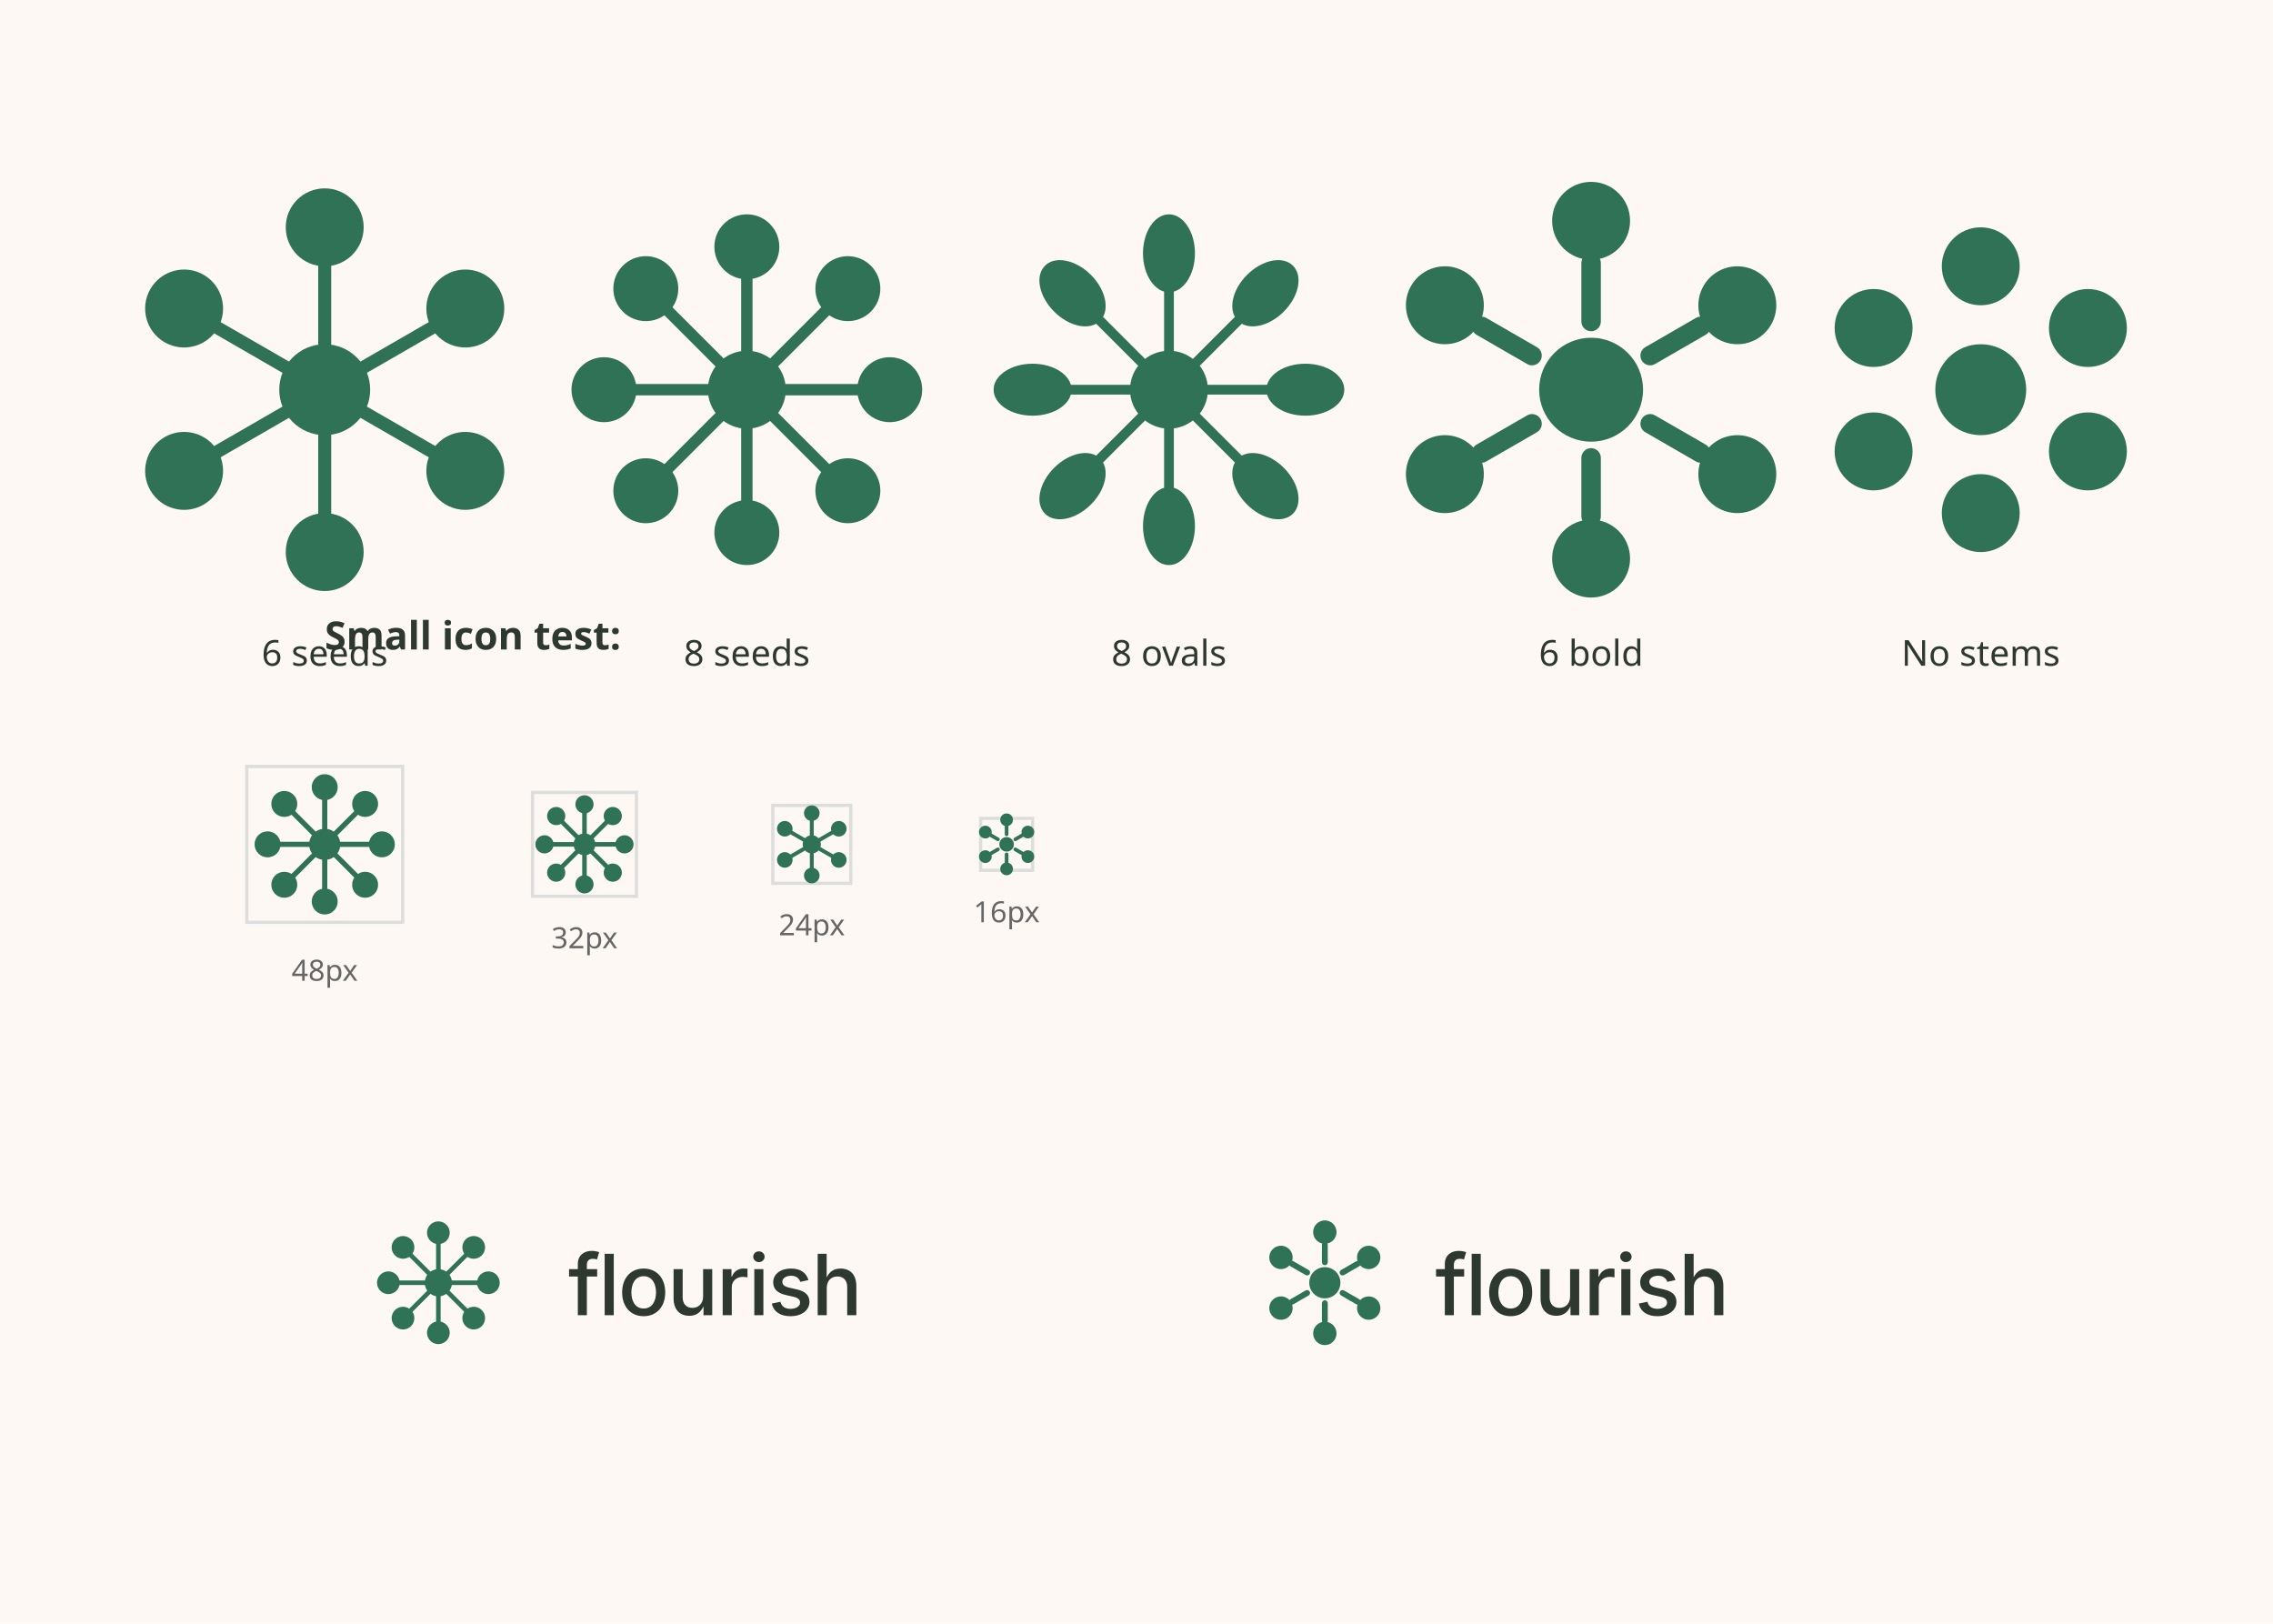
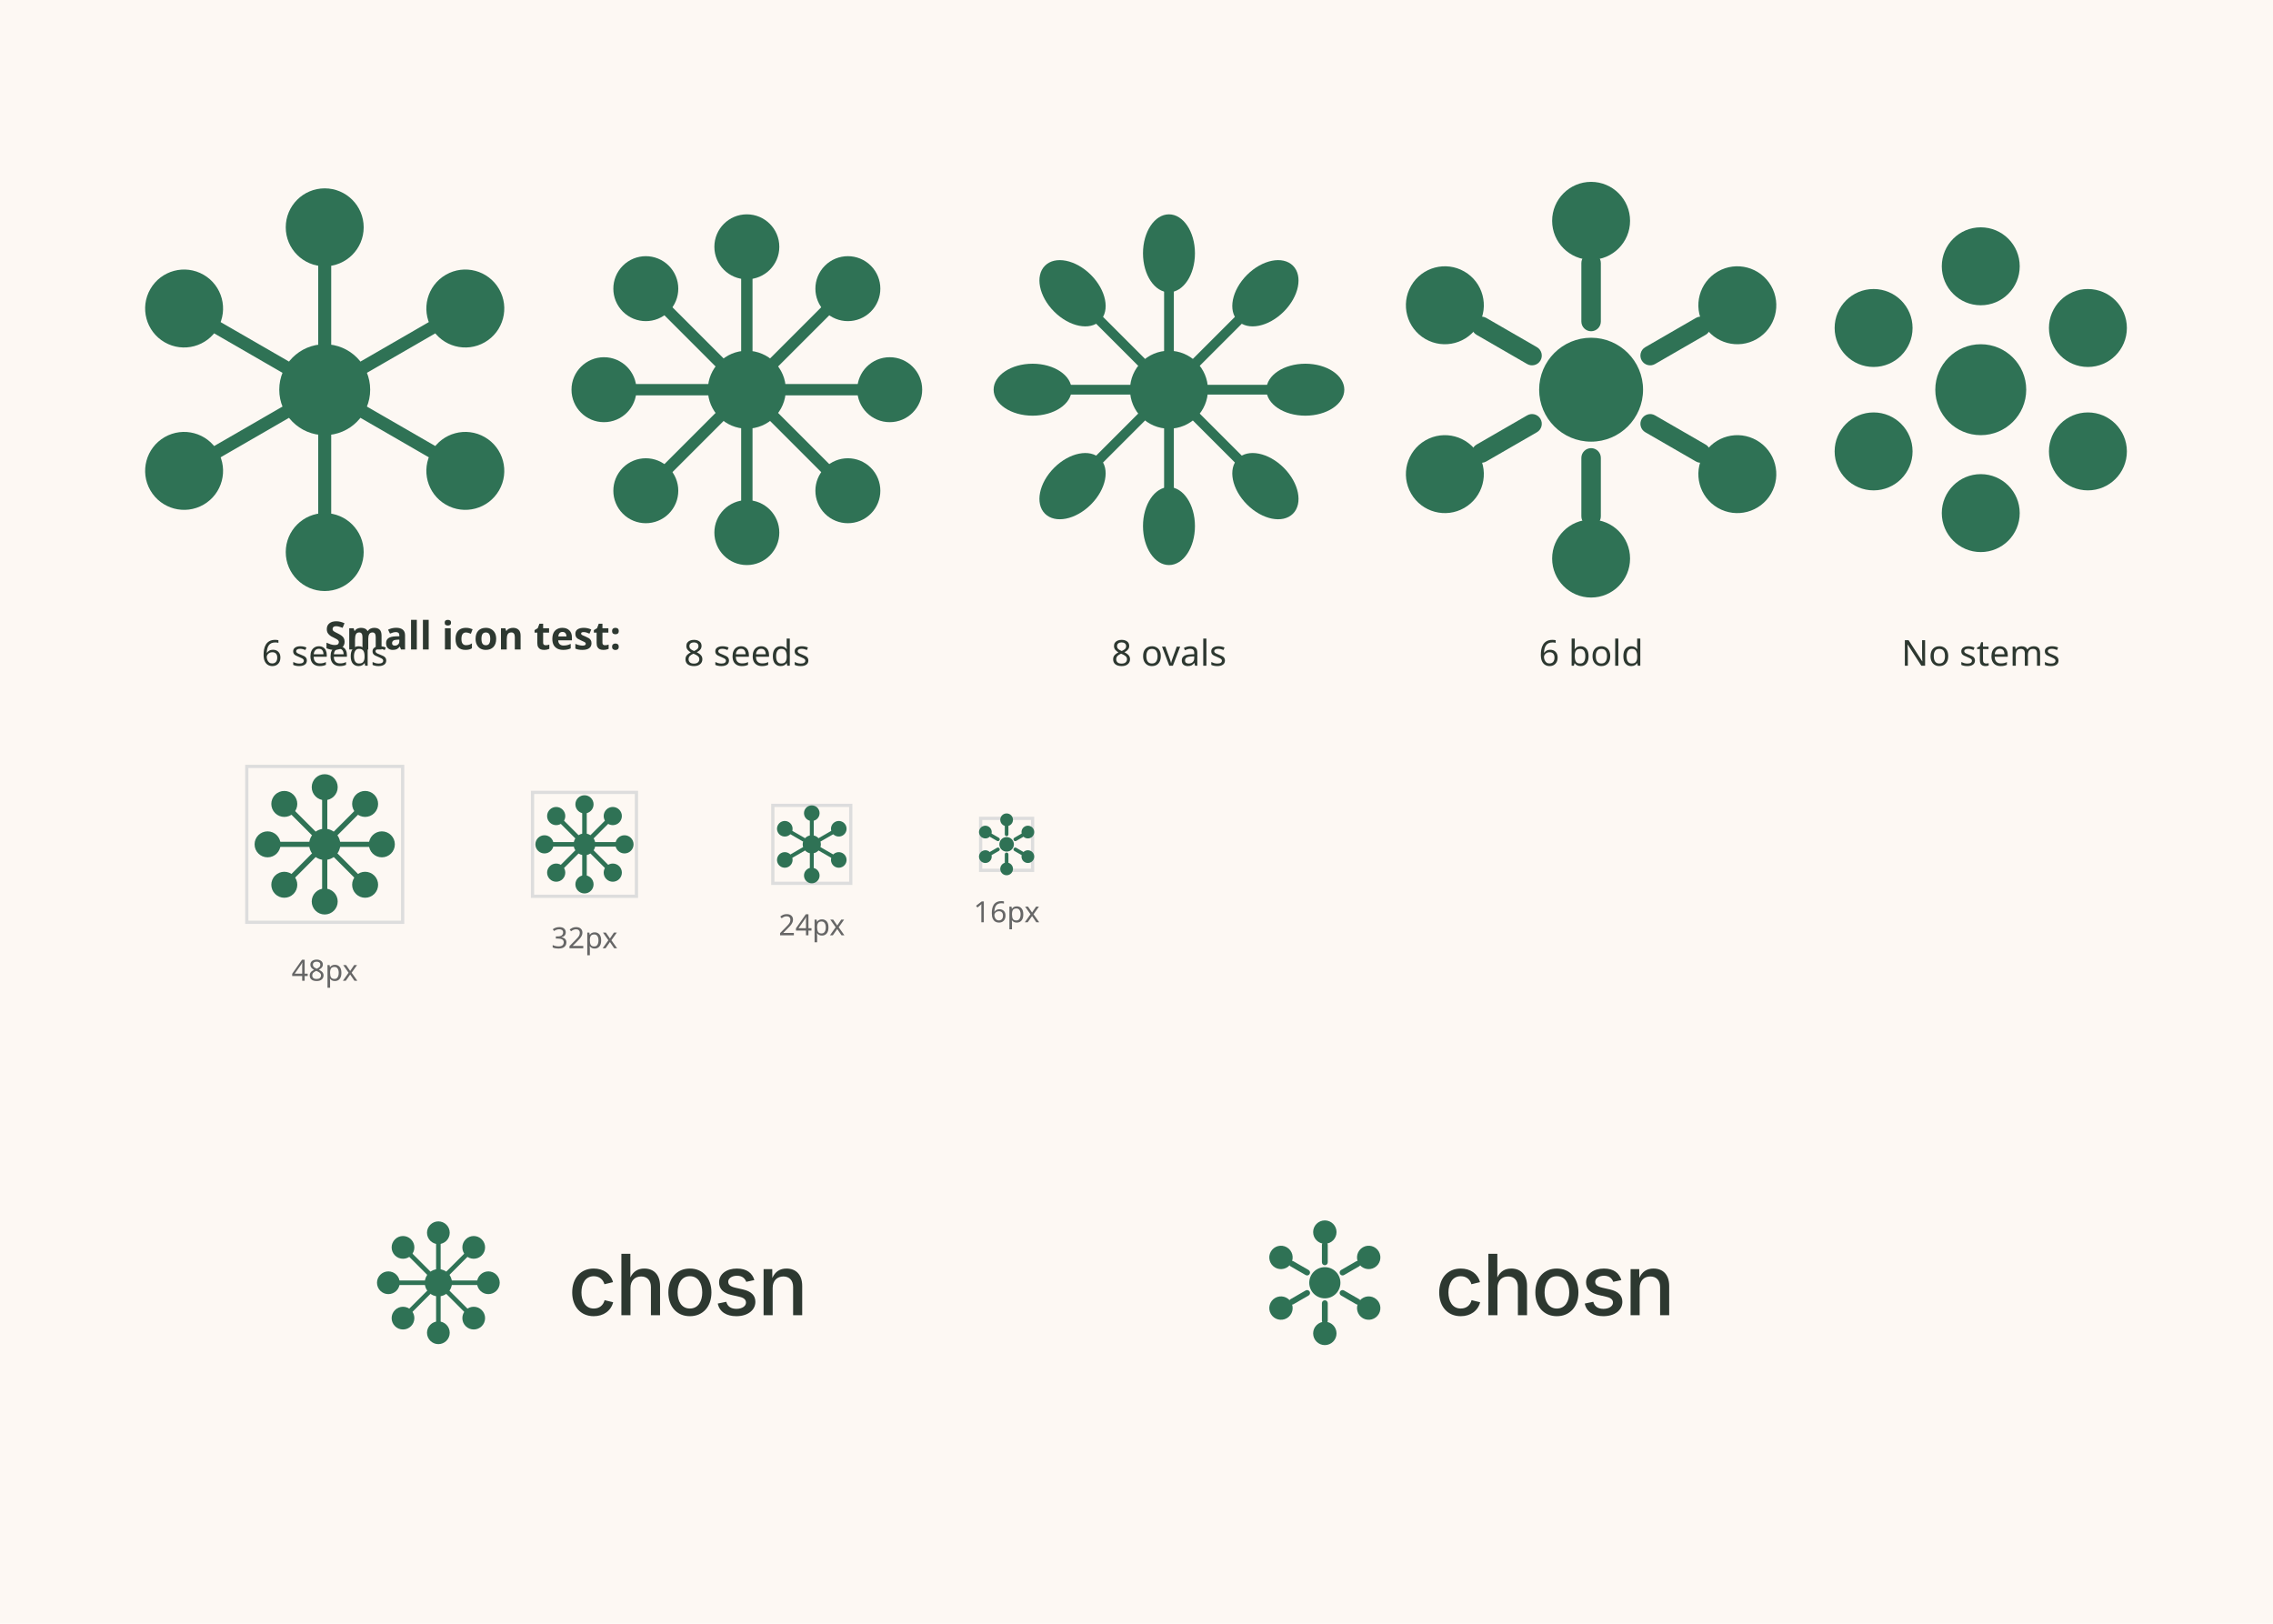
<svg xmlns="http://www.w3.org/2000/svg" width="700" height="500" viewBox="0 0 700 500" fill="none">
  <rect width="700" height="500" fill="#FDF8F3" />
  <g transform="translate(100, 120)">
    <circle cx="0" cy="0" r="14" fill="#2F7255" />
    <g>
      <line x1="0" y1="-14" x2="0" y2="-40" stroke="#2F7255" stroke-width="4" stroke-linecap="round" />
      <circle cx="0" cy="-50" r="12" fill="#2F7255" />
    </g>
    <g transform="rotate(60 0 0)">
      <line x1="0" y1="-14" x2="0" y2="-40" stroke="#2F7255" stroke-width="4" stroke-linecap="round" />
      <circle cx="0" cy="-50" r="12" fill="#2F7255" />
    </g>
    <g transform="rotate(120 0 0)">
      <line x1="0" y1="-14" x2="0" y2="-40" stroke="#2F7255" stroke-width="4" stroke-linecap="round" />
      <circle cx="0" cy="-50" r="12" fill="#2F7255" />
    </g>
    <g transform="rotate(180 0 0)">
      <line x1="0" y1="-14" x2="0" y2="-40" stroke="#2F7255" stroke-width="4" stroke-linecap="round" />
      <circle cx="0" cy="-50" r="12" fill="#2F7255" />
    </g>
    <g transform="rotate(240 0 0)">
      <line x1="0" y1="-14" x2="0" y2="-40" stroke="#2F7255" stroke-width="4" stroke-linecap="round" />
      <circle cx="0" cy="-50" r="12" fill="#2F7255" />
    </g>
    <g transform="rotate(300 0 0)">
      <line x1="0" y1="-14" x2="0" y2="-40" stroke="#2F7255" stroke-width="4" stroke-linecap="round" />
      <circle cx="0" cy="-50" r="12" fill="#2F7255" />
    </g>
    <text x="0" y="85" text-anchor="middle" font-family="sans-serif" font-size="11" fill="#2D3830">6 seeds</text>
  </g>
  <g transform="translate(230, 120)">
    <circle cx="0" cy="0" r="12" fill="#2F7255" />
    <g>
      <line x1="0" y1="-12" x2="0" y2="-35" stroke="#2F7255" stroke-width="3.5" stroke-linecap="round" />
      <circle cx="0" cy="-44" r="10" fill="#2F7255" />
    </g>
    <g transform="rotate(45 0 0)">
      <line x1="0" y1="-12" x2="0" y2="-35" stroke="#2F7255" stroke-width="3.5" stroke-linecap="round" />
      <circle cx="0" cy="-44" r="10" fill="#2F7255" />
    </g>
    <g transform="rotate(90 0 0)">
      <line x1="0" y1="-12" x2="0" y2="-35" stroke="#2F7255" stroke-width="3.5" stroke-linecap="round" />
      <circle cx="0" cy="-44" r="10" fill="#2F7255" />
    </g>
    <g transform="rotate(135 0 0)">
      <line x1="0" y1="-12" x2="0" y2="-35" stroke="#2F7255" stroke-width="3.5" stroke-linecap="round" />
      <circle cx="0" cy="-44" r="10" fill="#2F7255" />
    </g>
    <g transform="rotate(180 0 0)">
      <line x1="0" y1="-12" x2="0" y2="-35" stroke="#2F7255" stroke-width="3.5" stroke-linecap="round" />
      <circle cx="0" cy="-44" r="10" fill="#2F7255" />
    </g>
    <g transform="rotate(225 0 0)">
      <line x1="0" y1="-12" x2="0" y2="-35" stroke="#2F7255" stroke-width="3.5" stroke-linecap="round" />
      <circle cx="0" cy="-44" r="10" fill="#2F7255" />
    </g>
    <g transform="rotate(270 0 0)">
      <line x1="0" y1="-12" x2="0" y2="-35" stroke="#2F7255" stroke-width="3.5" stroke-linecap="round" />
      <circle cx="0" cy="-44" r="10" fill="#2F7255" />
    </g>
    <g transform="rotate(315 0 0)">
      <line x1="0" y1="-12" x2="0" y2="-35" stroke="#2F7255" stroke-width="3.5" stroke-linecap="round" />
      <circle cx="0" cy="-44" r="10" fill="#2F7255" />
    </g>
    <text x="0" y="85" text-anchor="middle" font-family="sans-serif" font-size="11" fill="#2D3830">8 seeds</text>
  </g>
  <g transform="translate(360, 120)">
    <circle cx="0" cy="0" r="12" fill="#2F7255" />
    <g>
      <line x1="0" y1="-12" x2="0" y2="-32" stroke="#2F7255" stroke-width="3" stroke-linecap="round" />
      <ellipse cx="0" cy="-42" rx="8" ry="12" fill="#2F7255" />
    </g>
    <g transform="rotate(45 0 0)">
      <line x1="0" y1="-12" x2="0" y2="-32" stroke="#2F7255" stroke-width="3" stroke-linecap="round" />
      <ellipse cx="0" cy="-42" rx="8" ry="12" fill="#2F7255" />
    </g>
    <g transform="rotate(90 0 0)">
      <line x1="0" y1="-12" x2="0" y2="-32" stroke="#2F7255" stroke-width="3" stroke-linecap="round" />
      <ellipse cx="0" cy="-42" rx="8" ry="12" fill="#2F7255" />
    </g>
    <g transform="rotate(135 0 0)">
      <line x1="0" y1="-12" x2="0" y2="-32" stroke="#2F7255" stroke-width="3" stroke-linecap="round" />
      <ellipse cx="0" cy="-42" rx="8" ry="12" fill="#2F7255" />
    </g>
    <g transform="rotate(180 0 0)">
      <line x1="0" y1="-12" x2="0" y2="-32" stroke="#2F7255" stroke-width="3" stroke-linecap="round" />
      <ellipse cx="0" cy="-42" rx="8" ry="12" fill="#2F7255" />
    </g>
    <g transform="rotate(225 0 0)">
      <line x1="0" y1="-12" x2="0" y2="-32" stroke="#2F7255" stroke-width="3" stroke-linecap="round" />
      <ellipse cx="0" cy="-42" rx="8" ry="12" fill="#2F7255" />
    </g>
    <g transform="rotate(270 0 0)">
      <line x1="0" y1="-12" x2="0" y2="-32" stroke="#2F7255" stroke-width="3" stroke-linecap="round" />
      <ellipse cx="0" cy="-42" rx="8" ry="12" fill="#2F7255" />
    </g>
    <g transform="rotate(315 0 0)">
      <line x1="0" y1="-12" x2="0" y2="-32" stroke="#2F7255" stroke-width="3" stroke-linecap="round" />
      <ellipse cx="0" cy="-42" rx="8" ry="12" fill="#2F7255" />
    </g>
    <text x="0" y="85" text-anchor="middle" font-family="sans-serif" font-size="11" fill="#2D3830">8 ovals</text>
  </g>
  <g transform="translate(490, 120)">
    <circle cx="0" cy="0" r="16" fill="#2F7255" />
    <g>
      <rect x="-3" y="-42" width="6" height="24" rx="3" fill="#2F7255" />
      <circle cx="0" cy="-52" r="12" fill="#2F7255" />
    </g>
    <g transform="rotate(60 0 0)">
      <rect x="-3" y="-42" width="6" height="24" rx="3" fill="#2F7255" />
      <circle cx="0" cy="-52" r="12" fill="#2F7255" />
    </g>
    <g transform="rotate(120 0 0)">
      <rect x="-3" y="-42" width="6" height="24" rx="3" fill="#2F7255" />
      <circle cx="0" cy="-52" r="12" fill="#2F7255" />
    </g>
    <g transform="rotate(180 0 0)">
      <rect x="-3" y="-42" width="6" height="24" rx="3" fill="#2F7255" />
      <circle cx="0" cy="-52" r="12" fill="#2F7255" />
    </g>
    <g transform="rotate(240 0 0)">
      <rect x="-3" y="-42" width="6" height="24" rx="3" fill="#2F7255" />
      <circle cx="0" cy="-52" r="12" fill="#2F7255" />
    </g>
    <g transform="rotate(300 0 0)">
      <rect x="-3" y="-42" width="6" height="24" rx="3" fill="#2F7255" />
      <circle cx="0" cy="-52" r="12" fill="#2F7255" />
    </g>
    <text x="0" y="85" text-anchor="middle" font-family="sans-serif" font-size="11" fill="#2D3830">6 bold</text>
  </g>
  <g transform="translate(610, 120)">
    <circle cx="0" cy="0" r="14" fill="#2F7255" />
    <circle cx="0" cy="-38" r="12" fill="#2F7255" />
    <circle cx="33" cy="-19" r="12" fill="#2F7255" />
    <circle cx="33" cy="19" r="12" fill="#2F7255" />
    <circle cx="0" cy="38" r="12" fill="#2F7255" />
    <circle cx="-33" cy="19" r="12" fill="#2F7255" />
    <circle cx="-33" cy="-19" r="12" fill="#2F7255" />
    <text x="0" y="85" text-anchor="middle" font-family="sans-serif" font-size="11" fill="#2D3830">No stems</text>
  </g>
  <text x="100" y="200" font-family="sans-serif" font-size="12" font-weight="600" fill="#2D3830">Small icon test:</text>
  <g transform="translate(100, 260)">
    <rect x="-24" y="-24" width="48" height="48" fill="#FDF8F3" stroke="#ddd" stroke-width="1" />
    <g transform="scale(0.4)">
      <circle cx="0" cy="0" r="12" fill="#2F7255" />
      <g>
        <line x1="0" y1="-12" x2="0" y2="-35" stroke="#2F7255" stroke-width="4" stroke-linecap="round" />
        <circle cx="0" cy="-44" r="10" fill="#2F7255" />
      </g>
      <g transform="rotate(45 0 0)">
        <line x1="0" y1="-12" x2="0" y2="-35" stroke="#2F7255" stroke-width="4" stroke-linecap="round" />
        <circle cx="0" cy="-44" r="10" fill="#2F7255" />
      </g>
      <g transform="rotate(90 0 0)">
        <line x1="0" y1="-12" x2="0" y2="-35" stroke="#2F7255" stroke-width="4" stroke-linecap="round" />
        <circle cx="0" cy="-44" r="10" fill="#2F7255" />
      </g>
      <g transform="rotate(135 0 0)">
        <line x1="0" y1="-12" x2="0" y2="-35" stroke="#2F7255" stroke-width="4" stroke-linecap="round" />
        <circle cx="0" cy="-44" r="10" fill="#2F7255" />
      </g>
      <g transform="rotate(180 0 0)">
        <line x1="0" y1="-12" x2="0" y2="-35" stroke="#2F7255" stroke-width="4" stroke-linecap="round" />
        <circle cx="0" cy="-44" r="10" fill="#2F7255" />
      </g>
      <g transform="rotate(225 0 0)">
        <line x1="0" y1="-12" x2="0" y2="-35" stroke="#2F7255" stroke-width="4" stroke-linecap="round" />
        <circle cx="0" cy="-44" r="10" fill="#2F7255" />
      </g>
      <g transform="rotate(270 0 0)">
        <line x1="0" y1="-12" x2="0" y2="-35" stroke="#2F7255" stroke-width="4" stroke-linecap="round" />
        <circle cx="0" cy="-44" r="10" fill="#2F7255" />
      </g>
      <g transform="rotate(315 0 0)">
        <line x1="0" y1="-12" x2="0" y2="-35" stroke="#2F7255" stroke-width="4" stroke-linecap="round" />
        <circle cx="0" cy="-44" r="10" fill="#2F7255" />
      </g>
    </g>
    <text x="0" y="42" text-anchor="middle" font-family="sans-serif" font-size="9" fill="#666">48px</text>
  </g>
  <g transform="translate(180, 260)">
    <rect x="-16" y="-16" width="32" height="32" fill="#FDF8F3" stroke="#ddd" stroke-width="1" />
    <g transform="scale(0.28)">
      <circle cx="0" cy="0" r="12" fill="#2F7255" />
      <g>
        <line x1="0" y1="-12" x2="0" y2="-35" stroke="#2F7255" stroke-width="5" stroke-linecap="round" />
        <circle cx="0" cy="-44" r="10" fill="#2F7255" />
      </g>
      <g transform="rotate(45 0 0)">
        <line x1="0" y1="-12" x2="0" y2="-35" stroke="#2F7255" stroke-width="5" stroke-linecap="round" />
        <circle cx="0" cy="-44" r="10" fill="#2F7255" />
      </g>
      <g transform="rotate(90 0 0)">
        <line x1="0" y1="-12" x2="0" y2="-35" stroke="#2F7255" stroke-width="5" stroke-linecap="round" />
        <circle cx="0" cy="-44" r="10" fill="#2F7255" />
      </g>
      <g transform="rotate(135 0 0)">
        <line x1="0" y1="-12" x2="0" y2="-35" stroke="#2F7255" stroke-width="5" stroke-linecap="round" />
        <circle cx="0" cy="-44" r="10" fill="#2F7255" />
      </g>
      <g transform="rotate(180 0 0)">
        <line x1="0" y1="-12" x2="0" y2="-35" stroke="#2F7255" stroke-width="5" stroke-linecap="round" />
        <circle cx="0" cy="-44" r="10" fill="#2F7255" />
      </g>
      <g transform="rotate(225 0 0)">
        <line x1="0" y1="-12" x2="0" y2="-35" stroke="#2F7255" stroke-width="5" stroke-linecap="round" />
        <circle cx="0" cy="-44" r="10" fill="#2F7255" />
      </g>
      <g transform="rotate(270 0 0)">
        <line x1="0" y1="-12" x2="0" y2="-35" stroke="#2F7255" stroke-width="5" stroke-linecap="round" />
        <circle cx="0" cy="-44" r="10" fill="#2F7255" />
      </g>
      <g transform="rotate(315 0 0)">
        <line x1="0" y1="-12" x2="0" y2="-35" stroke="#2F7255" stroke-width="5" stroke-linecap="round" />
        <circle cx="0" cy="-44" r="10" fill="#2F7255" />
      </g>
    </g>
    <text x="0" y="32" text-anchor="middle" font-family="sans-serif" font-size="9" fill="#666">32px</text>
  </g>
  <g transform="translate(250, 260)">
    <rect x="-12" y="-12" width="24" height="24" fill="#FDF8F3" stroke="#ddd" stroke-width="1" />
    <g transform="scale(0.2)">
      <circle cx="0" cy="0" r="14" fill="#2F7255" />
      <g>
        <line x1="0" y1="-14" x2="0" y2="-38" stroke="#2F7255" stroke-width="6" stroke-linecap="round" />
        <circle cx="0" cy="-48" r="12" fill="#2F7255" />
      </g>
      <g transform="rotate(60 0 0)">
        <line x1="0" y1="-14" x2="0" y2="-38" stroke="#2F7255" stroke-width="6" stroke-linecap="round" />
        <circle cx="0" cy="-48" r="12" fill="#2F7255" />
      </g>
      <g transform="rotate(120 0 0)">
        <line x1="0" y1="-14" x2="0" y2="-38" stroke="#2F7255" stroke-width="6" stroke-linecap="round" />
        <circle cx="0" cy="-48" r="12" fill="#2F7255" />
      </g>
      <g transform="rotate(180 0 0)">
        <line x1="0" y1="-14" x2="0" y2="-38" stroke="#2F7255" stroke-width="6" stroke-linecap="round" />
        <circle cx="0" cy="-48" r="12" fill="#2F7255" />
      </g>
      <g transform="rotate(240 0 0)">
        <line x1="0" y1="-14" x2="0" y2="-38" stroke="#2F7255" stroke-width="6" stroke-linecap="round" />
        <circle cx="0" cy="-48" r="12" fill="#2F7255" />
      </g>
      <g transform="rotate(300 0 0)">
        <line x1="0" y1="-14" x2="0" y2="-38" stroke="#2F7255" stroke-width="6" stroke-linecap="round" />
        <circle cx="0" cy="-48" r="12" fill="#2F7255" />
      </g>
    </g>
    <text x="0" y="28" text-anchor="middle" font-family="sans-serif" font-size="9" fill="#666">24px</text>
  </g>
  <g transform="translate(310, 260)">
    <rect x="-8" y="-8" width="16" height="16" fill="#FDF8F3" stroke="#ddd" stroke-width="1" />
    <g transform="scale(0.14)">
      <circle cx="0" cy="0" r="16" fill="#2F7255" />
      <g>
        <rect x="-4" y="-44" width="8" height="26" rx="4" fill="#2F7255" />
        <circle cx="0" cy="-54" r="14" fill="#2F7255" />
      </g>
      <g transform="rotate(60 0 0)">
        <rect x="-4" y="-44" width="8" height="26" rx="4" fill="#2F7255" />
        <circle cx="0" cy="-54" r="14" fill="#2F7255" />
      </g>
      <g transform="rotate(120 0 0)">
        <rect x="-4" y="-44" width="8" height="26" rx="4" fill="#2F7255" />
        <circle cx="0" cy="-54" r="14" fill="#2F7255" />
      </g>
      <g transform="rotate(180 0 0)">
        <rect x="-4" y="-44" width="8" height="26" rx="4" fill="#2F7255" />
        <circle cx="0" cy="-54" r="14" fill="#2F7255" />
      </g>
      <g transform="rotate(240 0 0)">
        <rect x="-4" y="-44" width="8" height="26" rx="4" fill="#2F7255" />
        <circle cx="0" cy="-54" r="14" fill="#2F7255" />
      </g>
      <g transform="rotate(300 0 0)">
        <rect x="-4" y="-44" width="8" height="26" rx="4" fill="#2F7255" />
        <circle cx="0" cy="-54" r="14" fill="#2F7255" />
      </g>
    </g>
    <text x="0" y="24" text-anchor="middle" font-family="sans-serif" font-size="9" fill="#666">16px</text>
  </g>
  <g transform="translate(150, 400)">
    <g transform="translate(-15, -5) scale(0.35)">
      <circle cx="0" cy="0" r="12" fill="#2F7255" />
      <g>
        <line x1="0" y1="-12" x2="0" y2="-35" stroke="#2F7255" stroke-width="4" stroke-linecap="round" />
        <circle cx="0" cy="-44" r="10" fill="#2F7255" />
      </g>
      <g transform="rotate(45 0 0)">
        <line x1="0" y1="-12" x2="0" y2="-35" stroke="#2F7255" stroke-width="4" stroke-linecap="round" />
        <circle cx="0" cy="-44" r="10" fill="#2F7255" />
      </g>
      <g transform="rotate(90 0 0)">
        <line x1="0" y1="-12" x2="0" y2="-35" stroke="#2F7255" stroke-width="4" stroke-linecap="round" />
        <circle cx="0" cy="-44" r="10" fill="#2F7255" />
      </g>
      <g transform="rotate(135 0 0)">
        <line x1="0" y1="-12" x2="0" y2="-35" stroke="#2F7255" stroke-width="4" stroke-linecap="round" />
        <circle cx="0" cy="-44" r="10" fill="#2F7255" />
      </g>
      <g transform="rotate(180 0 0)">
        <line x1="0" y1="-12" x2="0" y2="-35" stroke="#2F7255" stroke-width="4" stroke-linecap="round" />
        <circle cx="0" cy="-44" r="10" fill="#2F7255" />
      </g>
      <g transform="rotate(225 0 0)">
        <line x1="0" y1="-12" x2="0" y2="-35" stroke="#2F7255" stroke-width="4" stroke-linecap="round" />
        <circle cx="0" cy="-44" r="10" fill="#2F7255" />
      </g>
      <g transform="rotate(270 0 0)">
        <line x1="0" y1="-12" x2="0" y2="-35" stroke="#2F7255" stroke-width="4" stroke-linecap="round" />
        <circle cx="0" cy="-44" r="10" fill="#2F7255" />
      </g>
      <g transform="rotate(315 0 0)">
        <line x1="0" y1="-12" x2="0" y2="-35" stroke="#2F7255" stroke-width="4" stroke-linecap="round" />
        <circle cx="0" cy="-44" r="10" fill="#2F7255" />
      </g>
    </g>
-     <text x="25" y="5" font-family="Satoshi, -apple-system, sans-serif" font-size="26" font-weight="500" letter-spacing="-0.02em" fill="#2D3830">flourish</text>
+     <text x="25" y="5" font-family="Satoshi, -apple-system, sans-serif" font-size="26" font-weight="500" letter-spacing="-0.02em" fill="#2D3830">chosn</text>
  </g>
  <g transform="translate(420, 400)">
    <g transform="translate(-12, -5) scale(0.3)">
      <circle cx="0" cy="0" r="16" fill="#2F7255" />
      <g>
        <rect x="-3" y="-42" width="6" height="24" rx="3" fill="#2F7255" />
        <circle cx="0" cy="-52" r="12" fill="#2F7255" />
      </g>
      <g transform="rotate(60 0 0)">
        <rect x="-3" y="-42" width="6" height="24" rx="3" fill="#2F7255" />
        <circle cx="0" cy="-52" r="12" fill="#2F7255" />
      </g>
      <g transform="rotate(120 0 0)">
        <rect x="-3" y="-42" width="6" height="24" rx="3" fill="#2F7255" />
        <circle cx="0" cy="-52" r="12" fill="#2F7255" />
      </g>
      <g transform="rotate(180 0 0)">
        <rect x="-3" y="-42" width="6" height="24" rx="3" fill="#2F7255" />
        <circle cx="0" cy="-52" r="12" fill="#2F7255" />
      </g>
      <g transform="rotate(240 0 0)">
        <rect x="-3" y="-42" width="6" height="24" rx="3" fill="#2F7255" />
        <circle cx="0" cy="-52" r="12" fill="#2F7255" />
      </g>
      <g transform="rotate(300 0 0)">
        <rect x="-3" y="-42" width="6" height="24" rx="3" fill="#2F7255" />
        <circle cx="0" cy="-52" r="12" fill="#2F7255" />
      </g>
    </g>
-     <text x="22" y="5" font-family="Satoshi, -apple-system, sans-serif" font-size="26" font-weight="500" letter-spacing="-0.02em" fill="#2D3830">flourish</text>
+     <text x="22" y="5" font-family="Satoshi, -apple-system, sans-serif" font-size="26" font-weight="500" letter-spacing="-0.02em" fill="#2D3830">chosn</text>
  </g>
</svg>
